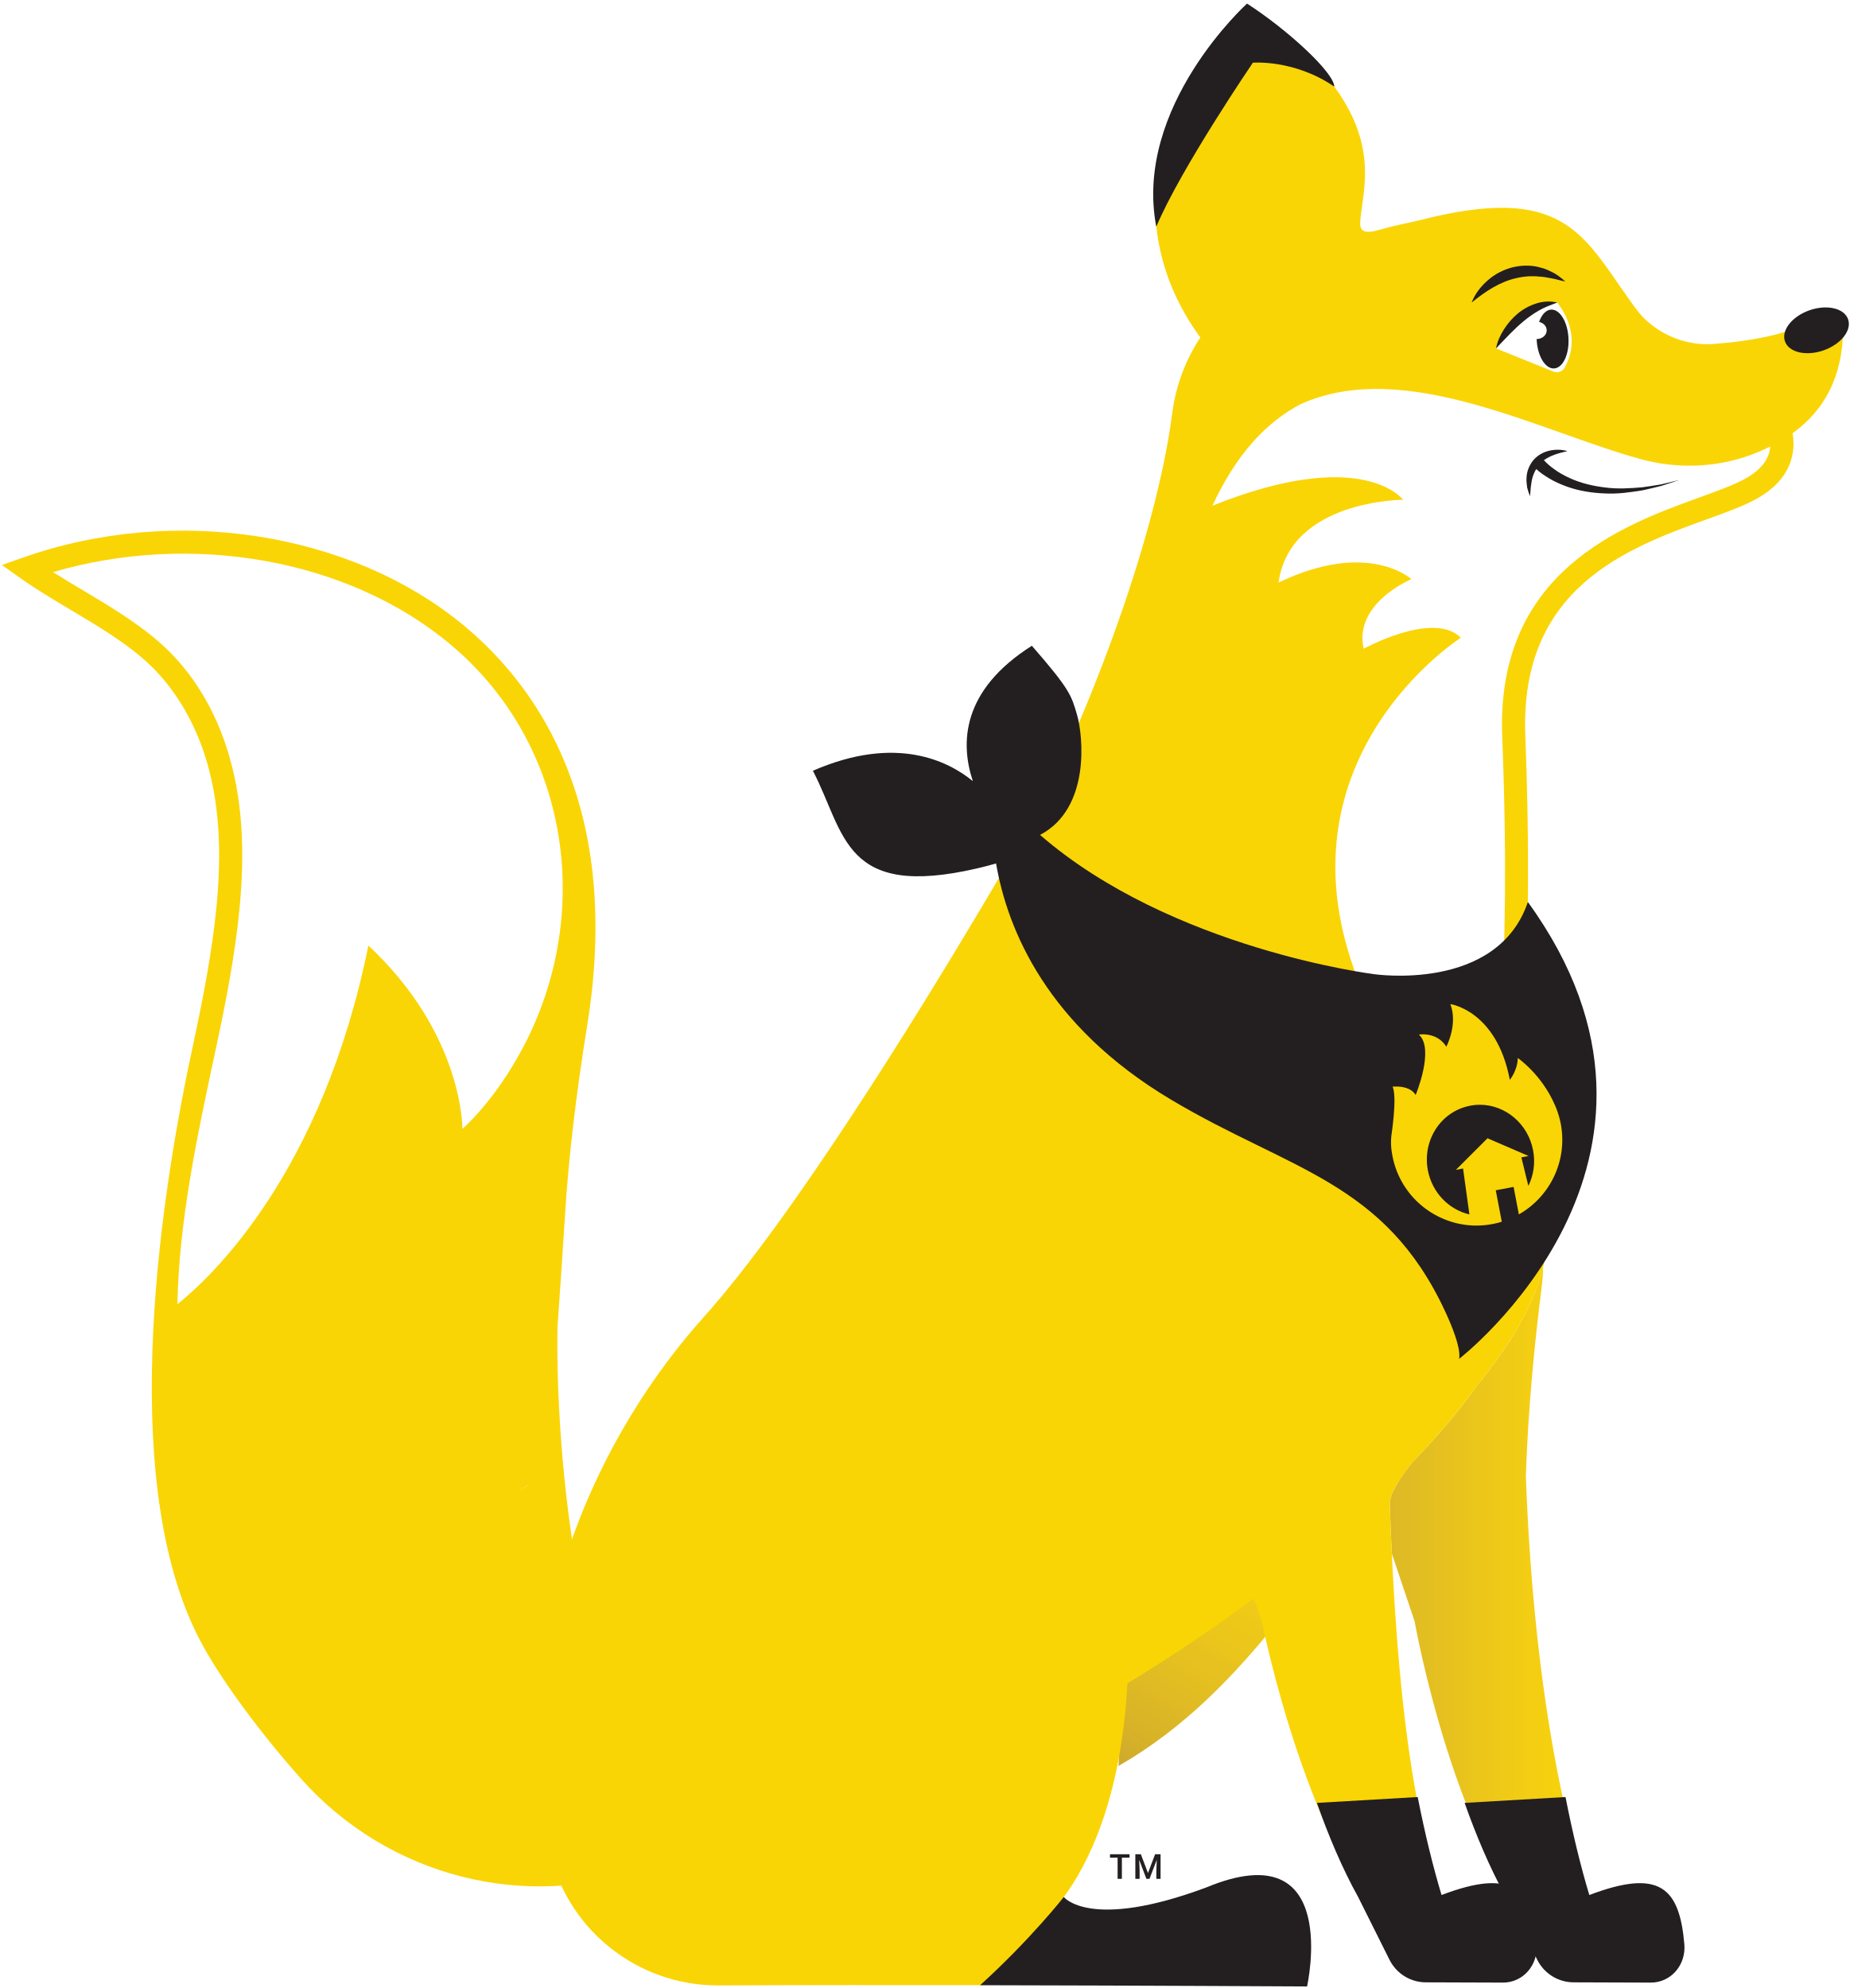
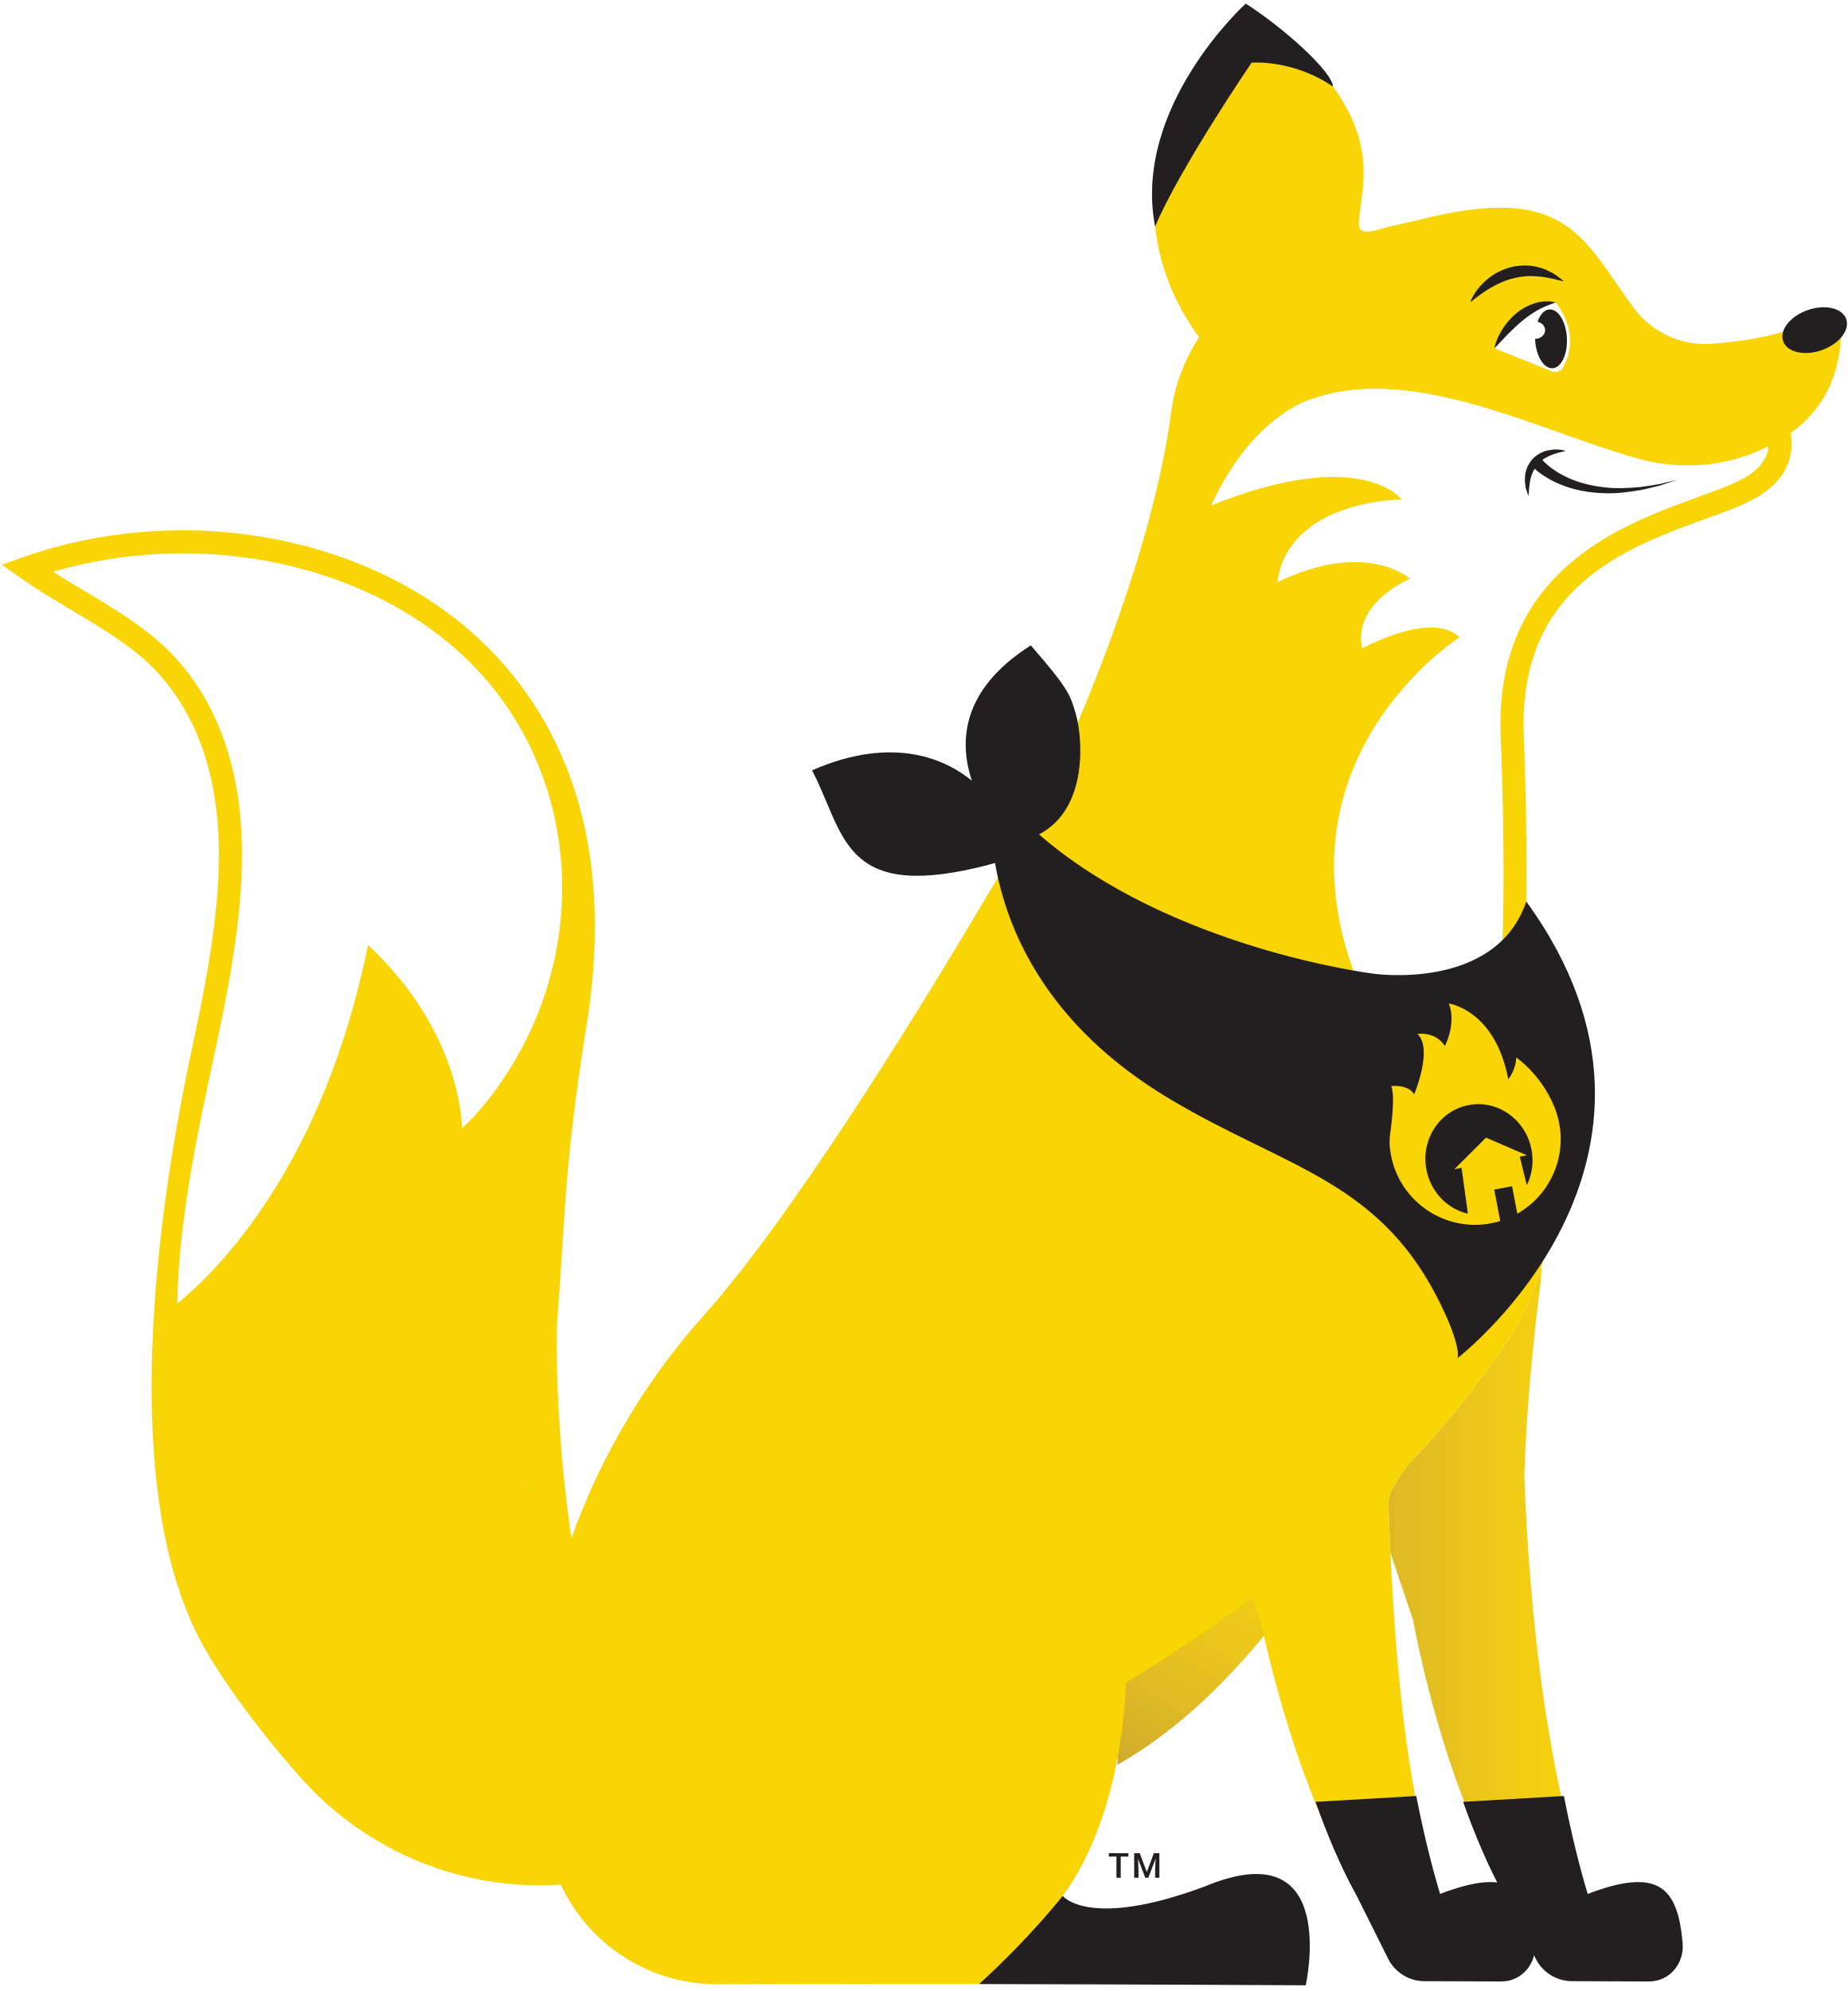
- <svg xmlns="http://www.w3.org/2000/svg" width="133.20" height="143.20" viewBox="-0.149 -0.149 133.202 143.201" fill="#000000">
+ <svg xmlns="http://www.w3.org/2000/svg" width="133.20" height="143.50" viewBox="-0.149 -0.149 133.202 143.5" fill="#000000">
  <defs>
    <clipPath id="clip-0">
      <path clip-rule="nonzero" d="M 99 91 L 115 91 L 115 141 L 99 141 Z M 99 91 " />
    </clipPath>
    <clipPath id="clip-1">
      <path clip-rule="nonzero" d="M 106.18 99.727 C 104.828 101.617 103.238 103.461 101.527 105.23 C 100.586 106.422 99.965 107.418 99.938 108.168 C 99.984 109.402 100.031 110.594 100.086 111.75 C 100.773 113.793 101.348 115.5 101.758 116.723 L 101.746 116.73 C 101.746 116.73 104.789 133.773 111.445 139.637 C 111.844 139.988 112.293 140.141 112.73 140.141 C 114.016 140.141 115.191 138.816 114.652 137.352 C 112.285 130.914 110.242 120.156 109.742 106.145 C 109.902 101.438 110.34 96.852 110.848 92.824 C 110.941 92.109 110.98 91.551 110.984 91.113 C 110.242 94.199 108.262 97.137 106.18 99.727 " />
    </clipPath>
    <linearGradient id="linear-pattern-0" gradientUnits="userSpaceOnUse" x1="0.31" y1="0" x2="1.019" y2="0" gradientTransform="matrix(21.52843, 0, 0, 21.52843, 93.25843, 111.7738)">
      <stop offset="0" stop-color="rgb(87.059%, 72.549%, 14.51%)" stop-opacity="1" />
      <stop offset="0.016" stop-color="rgb(87.059%, 72.549%, 14.51%)" stop-opacity="1" />
      <stop offset="0.031" stop-color="rgb(87.451%, 72.942%, 14.117%)" stop-opacity="1" />
      <stop offset="0.047" stop-color="rgb(87.451%, 72.942%, 14.117%)" stop-opacity="1" />
      <stop offset="0.062" stop-color="rgb(87.451%, 73.334%, 14.117%)" stop-opacity="1" />
      <stop offset="0.078" stop-color="rgb(87.843%, 73.334%, 13.725%)" stop-opacity="1" />
      <stop offset="0.094" stop-color="rgb(87.843%, 73.334%, 13.725%)" stop-opacity="1" />
      <stop offset="0.109" stop-color="rgb(88.235%, 73.726%, 13.725%)" stop-opacity="1" />
      <stop offset="0.125" stop-color="rgb(88.628%, 74.118%, 13.333%)" stop-opacity="1" />
      <stop offset="0.156" stop-color="rgb(88.628%, 74.51%, 13.333%)" stop-opacity="1" />
      <stop offset="0.172" stop-color="rgb(89.02%, 74.51%, 12.941%)" stop-opacity="1" />
      <stop offset="0.188" stop-color="rgb(89.412%, 74.902%, 12.941%)" stop-opacity="1" />
      <stop offset="0.203" stop-color="rgb(89.412%, 74.902%, 12.941%)" stop-opacity="1" />
      <stop offset="0.219" stop-color="rgb(89.804%, 75.294%, 12.549%)" stop-opacity="1" />
      <stop offset="0.25" stop-color="rgb(89.804%, 75.294%, 12.549%)" stop-opacity="1" />
      <stop offset="0.266" stop-color="rgb(90.196%, 75.687%, 12.157%)" stop-opacity="1" />
      <stop offset="0.281" stop-color="rgb(90.588%, 76.079%, 12.157%)" stop-opacity="1" />
      <stop offset="0.297" stop-color="rgb(90.588%, 76.079%, 12.157%)" stop-opacity="1" />
      <stop offset="0.312" stop-color="rgb(90.981%, 76.471%, 11.765%)" stop-opacity="1" />
      <stop offset="0.344" stop-color="rgb(91.373%, 76.471%, 11.372%)" stop-opacity="1" />
      <stop offset="0.359" stop-color="rgb(91.373%, 76.863%, 11.372%)" stop-opacity="1" />
      <stop offset="0.375" stop-color="rgb(91.765%, 77.255%, 10.98%)" stop-opacity="1" />
      <stop offset="0.406" stop-color="rgb(92.157%, 77.647%, 10.588%)" stop-opacity="1" />
      <stop offset="0.422" stop-color="rgb(92.157%, 77.647%, 10.588%)" stop-opacity="1" />
      <stop offset="0.438" stop-color="rgb(92.549%, 78.04%, 10.196%)" stop-opacity="1" />
      <stop offset="0.453" stop-color="rgb(92.549%, 78.04%, 10.196%)" stop-opacity="1" />
      <stop offset="0.469" stop-color="rgb(92.941%, 78.432%, 10.196%)" stop-opacity="1" />
      <stop offset="0.484" stop-color="rgb(93.333%, 78.432%, 9.804%)" stop-opacity="1" />
      <stop offset="0.5" stop-color="rgb(93.333%, 78.824%, 9.412%)" stop-opacity="1" />
      <stop offset="0.516" stop-color="rgb(93.333%, 78.824%, 9.412%)" stop-opacity="1" />
      <stop offset="0.531" stop-color="rgb(93.726%, 79.216%, 9.412%)" stop-opacity="1" />
      <stop offset="0.547" stop-color="rgb(93.726%, 79.216%, 9.019%)" stop-opacity="1" />
      <stop offset="0.562" stop-color="rgb(93.726%, 79.216%, 9.019%)" stop-opacity="1" />
      <stop offset="0.578" stop-color="rgb(94.118%, 79.608%, 8.627%)" stop-opacity="1" />
      <stop offset="0.594" stop-color="rgb(94.51%, 80%, 8.235%)" stop-opacity="1" />
      <stop offset="0.625" stop-color="rgb(94.51%, 80%, 8.235%)" stop-opacity="1" />
      <stop offset="0.641" stop-color="rgb(94.902%, 80.392%, 7.843%)" stop-opacity="1" />
      <stop offset="0.656" stop-color="rgb(95.294%, 80.785%, 7.451%)" stop-opacity="1" />
      <stop offset="0.672" stop-color="rgb(95.294%, 80.785%, 7.451%)" stop-opacity="1" />
      <stop offset="0.688" stop-color="rgb(95.294%, 80.785%, 7.059%)" stop-opacity="1" />
      <stop offset="0.703" stop-color="rgb(95.686%, 81.177%, 6.667%)" stop-opacity="1" />
      <stop offset="0.719" stop-color="rgb(95.686%, 81.177%, 6.667%)" stop-opacity="1" />
      <stop offset="0.734" stop-color="rgb(96.078%, 81.569%, 6.274%)" stop-opacity="1" />
      <stop offset="0.75" stop-color="rgb(96.078%, 81.569%, 5.882%)" stop-opacity="1" />
      <stop offset="0.766" stop-color="rgb(96.078%, 81.569%, 5.882%)" stop-opacity="1" />
      <stop offset="0.781" stop-color="rgb(96.471%, 81.961%, 5.49%)" stop-opacity="1" />
      <stop offset="0.797" stop-color="rgb(96.471%, 81.961%, 5.098%)" stop-opacity="1" />
      <stop offset="0.812" stop-color="rgb(96.863%, 82.353%, 4.706%)" stop-opacity="1" />
      <stop offset="0.828" stop-color="rgb(96.863%, 82.353%, 4.706%)" stop-opacity="1" />
      <stop offset="0.844" stop-color="rgb(96.863%, 82.353%, 4.314%)" stop-opacity="1" />
      <stop offset="0.859" stop-color="rgb(97.255%, 82.745%, 3.922%)" stop-opacity="1" />
      <stop offset="0.875" stop-color="rgb(97.255%, 82.745%, 3.922%)" stop-opacity="1" />
      <stop offset="0.891" stop-color="rgb(97.647%, 82.745%, 3.529%)" stop-opacity="1" />
      <stop offset="0.906" stop-color="rgb(97.647%, 83.138%, 3.137%)" stop-opacity="1" />
      <stop offset="0.922" stop-color="rgb(97.647%, 83.138%, 3.137%)" stop-opacity="1" />
      <stop offset="0.938" stop-color="rgb(98.039%, 83.138%, 2.745%)" stop-opacity="1" />
      <stop offset="0.953" stop-color="rgb(98.039%, 83.53%, 2.353%)" stop-opacity="1" />
      <stop offset="0.969" stop-color="rgb(98.039%, 83.53%, 1.961%)" stop-opacity="1" />
      <stop offset="1" stop-color="rgb(98.039%, 83.53%, 1.961%)" stop-opacity="1" />
    </linearGradient>
    <clipPath id="clip-2">
      <path clip-rule="nonzero" d="M 69 88 L 108 88 L 108 128 L 69 128 Z M 69 88 " />
    </clipPath>
    <clipPath id="clip-3">
      <path clip-rule="nonzero" d="M 100.418 88.52 C 99.195 89.172 97.969 89.828 96.746 90.48 L 69.395 107.898 C 70.434 108.348 71.43 108.895 72.367 109.527 C 74.223 110.773 75.855 112.352 77.141 114.184 C 78.5 116.117 79.465 118.32 79.992 120.617 C 80.254 121.758 80.41 122.918 80.453 124.082 C 80.461 124.344 80.465 124.609 80.465 124.871 C 80.461 125.207 80.449 125.539 80.43 125.875 C 80.422 125.984 80.449 127.035 80.387 127.07 C 90.035 121.512 94.566 112.152 103.023 102.484 C 113.336 94.676 100.441 88.508 100.441 88.508 Z M 100.418 88.52 " />
    </clipPath>
    <linearGradient id="linear-pattern-1" gradientUnits="userSpaceOnUse" x1="-0.127" y1="0" x2="1.148" y2="0" gradientTransform="matrix(21.72585, -37.63011, 37.63011, 21.72585, 75.74414, 124.3907)">
      <stop offset="0" stop-color="rgb(80.785%, 66.275%, 17.255%)" stop-opacity="1" />
      <stop offset="0.062" stop-color="rgb(80.785%, 66.275%, 17.255%)" stop-opacity="1" />
      <stop offset="0.094" stop-color="rgb(80.785%, 66.275%, 17.255%)" stop-opacity="1" />
      <stop offset="0.102" stop-color="rgb(80.785%, 66.275%, 17.255%)" stop-opacity="1" />
      <stop offset="0.105" stop-color="rgb(81.177%, 66.667%, 17.255%)" stop-opacity="1" />
      <stop offset="0.109" stop-color="rgb(81.569%, 67.059%, 16.862%)" stop-opacity="1" />
      <stop offset="0.113" stop-color="rgb(81.569%, 67.451%, 16.862%)" stop-opacity="1" />
      <stop offset="0.117" stop-color="rgb(81.961%, 67.844%, 16.862%)" stop-opacity="1" />
      <stop offset="0.121" stop-color="rgb(82.353%, 68.236%, 16.47%)" stop-opacity="1" />
      <stop offset="0.125" stop-color="rgb(82.745%, 68.236%, 16.47%)" stop-opacity="1" />
      <stop offset="0.129" stop-color="rgb(83.138%, 68.628%, 16.47%)" stop-opacity="1" />
      <stop offset="0.133" stop-color="rgb(83.138%, 68.628%, 16.078%)" stop-opacity="1" />
      <stop offset="0.137" stop-color="rgb(83.53%, 69.02%, 16.078%)" stop-opacity="1" />
      <stop offset="0.141" stop-color="rgb(83.922%, 69.412%, 16.078%)" stop-opacity="1" />
      <stop offset="0.145" stop-color="rgb(83.922%, 69.412%, 15.686%)" stop-opacity="1" />
      <stop offset="0.148" stop-color="rgb(84.314%, 69.804%, 15.686%)" stop-opacity="1" />
      <stop offset="0.152" stop-color="rgb(84.706%, 70.197%, 15.686%)" stop-opacity="1" />
      <stop offset="0.156" stop-color="rgb(84.706%, 70.197%, 15.294%)" stop-opacity="1" />
      <stop offset="0.16" stop-color="rgb(85.098%, 70.589%, 15.294%)" stop-opacity="1" />
      <stop offset="0.164" stop-color="rgb(85.098%, 70.589%, 15.294%)" stop-opacity="1" />
      <stop offset="0.168" stop-color="rgb(85.49%, 70.981%, 14.902%)" stop-opacity="1" />
      <stop offset="0.172" stop-color="rgb(85.49%, 71.373%, 14.902%)" stop-opacity="1" />
      <stop offset="0.176" stop-color="rgb(85.49%, 71.373%, 14.902%)" stop-opacity="1" />
      <stop offset="0.18" stop-color="rgb(85.883%, 71.373%, 14.902%)" stop-opacity="1" />
      <stop offset="0.184" stop-color="rgb(86.275%, 71.765%, 14.51%)" stop-opacity="1" />
      <stop offset="0.188" stop-color="rgb(86.275%, 71.765%, 14.51%)" stop-opacity="1" />
      <stop offset="0.191" stop-color="rgb(86.667%, 72.157%, 14.51%)" stop-opacity="1" />
      <stop offset="0.195" stop-color="rgb(86.667%, 72.157%, 14.51%)" stop-opacity="1" />
      <stop offset="0.199" stop-color="rgb(87.059%, 72.549%, 14.51%)" stop-opacity="1" />
      <stop offset="0.203" stop-color="rgb(87.451%, 72.942%, 14.51%)" stop-opacity="1" />
      <stop offset="0.207" stop-color="rgb(87.451%, 72.942%, 14.117%)" stop-opacity="1" />
      <stop offset="0.211" stop-color="rgb(87.843%, 73.334%, 14.117%)" stop-opacity="1" />
      <stop offset="0.219" stop-color="rgb(87.843%, 73.334%, 14.117%)" stop-opacity="1" />
      <stop offset="0.227" stop-color="rgb(88.235%, 73.726%, 13.725%)" stop-opacity="1" />
      <stop offset="0.23" stop-color="rgb(88.628%, 74.118%, 13.333%)" stop-opacity="1" />
      <stop offset="0.234" stop-color="rgb(89.02%, 74.51%, 13.333%)" stop-opacity="1" />
      <stop offset="0.238" stop-color="rgb(89.02%, 74.51%, 13.333%)" stop-opacity="1" />
      <stop offset="0.242" stop-color="rgb(89.02%, 74.51%, 12.941%)" stop-opacity="1" />
      <stop offset="0.246" stop-color="rgb(89.412%, 74.902%, 12.549%)" stop-opacity="1" />
      <stop offset="0.25" stop-color="rgb(89.412%, 74.902%, 12.549%)" stop-opacity="1" />
      <stop offset="0.254" stop-color="rgb(89.804%, 75.294%, 12.549%)" stop-opacity="1" />
      <stop offset="0.258" stop-color="rgb(89.804%, 75.294%, 12.157%)" stop-opacity="1" />
      <stop offset="0.266" stop-color="rgb(90.196%, 75.687%, 12.157%)" stop-opacity="1" />
      <stop offset="0.273" stop-color="rgb(90.588%, 76.079%, 11.765%)" stop-opacity="1" />
      <stop offset="0.281" stop-color="rgb(90.588%, 76.079%, 11.765%)" stop-opacity="1" />
      <stop offset="0.289" stop-color="rgb(90.981%, 76.471%, 11.372%)" stop-opacity="1" />
      <stop offset="0.293" stop-color="rgb(91.373%, 76.863%, 10.98%)" stop-opacity="1" />
      <stop offset="0.297" stop-color="rgb(91.765%, 77.255%, 10.98%)" stop-opacity="1" />
      <stop offset="0.305" stop-color="rgb(91.765%, 77.255%, 10.98%)" stop-opacity="1" />
      <stop offset="0.312" stop-color="rgb(92.157%, 77.647%, 10.588%)" stop-opacity="1" />
      <stop offset="0.32" stop-color="rgb(92.157%, 77.647%, 10.588%)" stop-opacity="1" />
      <stop offset="0.328" stop-color="rgb(92.549%, 78.04%, 10.196%)" stop-opacity="1" />
      <stop offset="0.336" stop-color="rgb(92.941%, 78.432%, 9.804%)" stop-opacity="1" />
      <stop offset="0.344" stop-color="rgb(92.941%, 78.432%, 9.804%)" stop-opacity="1" />
      <stop offset="0.352" stop-color="rgb(93.333%, 78.824%, 9.412%)" stop-opacity="1" />
      <stop offset="0.359" stop-color="rgb(93.726%, 79.216%, 9.412%)" stop-opacity="1" />
      <stop offset="0.367" stop-color="rgb(93.726%, 79.216%, 9.412%)" stop-opacity="1" />
      <stop offset="0.375" stop-color="rgb(94.118%, 79.608%, 9.019%)" stop-opacity="1" />
      <stop offset="0.383" stop-color="rgb(94.118%, 79.608%, 9.019%)" stop-opacity="1" />
      <stop offset="0.391" stop-color="rgb(94.51%, 79.608%, 8.627%)" stop-opacity="1" />
      <stop offset="0.398" stop-color="rgb(94.51%, 80%, 8.235%)" stop-opacity="1" />
      <stop offset="0.406" stop-color="rgb(94.51%, 80%, 8.235%)" stop-opacity="1" />
      <stop offset="0.414" stop-color="rgb(94.902%, 80.392%, 7.843%)" stop-opacity="1" />
      <stop offset="0.422" stop-color="rgb(95.294%, 80.785%, 7.451%)" stop-opacity="1" />
      <stop offset="0.43" stop-color="rgb(95.294%, 80.785%, 7.451%)" stop-opacity="1" />
      <stop offset="0.438" stop-color="rgb(95.294%, 80.785%, 7.059%)" stop-opacity="1" />
      <stop offset="0.445" stop-color="rgb(95.294%, 80.785%, 7.059%)" stop-opacity="1" />
      <stop offset="0.453" stop-color="rgb(95.686%, 81.177%, 6.667%)" stop-opacity="1" />
      <stop offset="0.461" stop-color="rgb(96.078%, 81.569%, 6.274%)" stop-opacity="1" />
      <stop offset="0.469" stop-color="rgb(96.078%, 81.569%, 6.274%)" stop-opacity="1" />
      <stop offset="0.477" stop-color="rgb(96.078%, 81.569%, 5.882%)" stop-opacity="1" />
      <stop offset="0.484" stop-color="rgb(96.471%, 81.961%, 5.49%)" stop-opacity="1" />
      <stop offset="0.5" stop-color="rgb(96.471%, 81.961%, 5.49%)" stop-opacity="1" />
      <stop offset="0.508" stop-color="rgb(96.863%, 81.961%, 5.098%)" stop-opacity="1" />
      <stop offset="0.516" stop-color="rgb(96.863%, 81.961%, 5.098%)" stop-opacity="1" />
      <stop offset="0.523" stop-color="rgb(96.863%, 82.353%, 4.706%)" stop-opacity="1" />
      <stop offset="0.531" stop-color="rgb(96.863%, 82.353%, 4.706%)" stop-opacity="1" />
      <stop offset="0.547" stop-color="rgb(96.863%, 82.353%, 4.314%)" stop-opacity="1" />
      <stop offset="0.555" stop-color="rgb(97.255%, 82.745%, 4.314%)" stop-opacity="1" />
      <stop offset="0.562" stop-color="rgb(97.255%, 82.745%, 3.922%)" stop-opacity="1" />
      <stop offset="0.578" stop-color="rgb(97.255%, 82.745%, 3.529%)" stop-opacity="1" />
      <stop offset="0.594" stop-color="rgb(97.647%, 82.745%, 3.529%)" stop-opacity="1" />
      <stop offset="0.609" stop-color="rgb(97.647%, 83.138%, 3.137%)" stop-opacity="1" />
      <stop offset="0.617" stop-color="rgb(97.647%, 83.138%, 3.137%)" stop-opacity="1" />
      <stop offset="0.625" stop-color="rgb(97.647%, 83.138%, 2.745%)" stop-opacity="1" />
      <stop offset="0.656" stop-color="rgb(97.647%, 83.138%, 2.745%)" stop-opacity="1" />
      <stop offset="0.664" stop-color="rgb(98.039%, 83.138%, 2.353%)" stop-opacity="1" />
      <stop offset="0.672" stop-color="rgb(98.039%, 83.53%, 2.353%)" stop-opacity="1" />
      <stop offset="0.688" stop-color="rgb(98.039%, 83.53%, 2.353%)" stop-opacity="1" />
      <stop offset="0.719" stop-color="rgb(98.039%, 83.53%, 2.353%)" stop-opacity="1" />
      <stop offset="0.75" stop-color="rgb(98.039%, 83.53%, 1.961%)" stop-opacity="1" />
      <stop offset="1" stop-color="rgb(98.039%, 83.53%, 1.961%)" stop-opacity="1" />
    </linearGradient>
    <clipPath id="clip-4">
      <path clip-rule="nonzero" d="M 38 0.02 L 133 0.02 L 133 142.984 L 38 142.984 Z M 38 0.02 " />
    </clipPath>
    <clipPath id="clip-5">
      <path clip-rule="nonzero" d="M 82 0.02 L 96 0.02 L 96 17 L 82 17 Z M 82 0.02 " />
    </clipPath>
    <clipPath id="clip-6">
      <path clip-rule="nonzero" d="M 107 80 L 112.363 80 L 112.363 88.133 L 107 88.133 Z M 107 80 " />
    </clipPath>
    <clipPath id="clip-7">
      <path clip-rule="nonzero" d="M 100.031 72.176 L 112.363 72.176 L 112.363 88.133 L 100.031 88.133 Z M 100.031 72.176 " />
    </clipPath>
    <clipPath id="clip-8">
      <path clip-rule="nonzero" d="M 128 21 L 133 21 L 133 26 L 128 26 Z M 128 21 " />
    </clipPath>
    <clipPath id="clip-9">
      <path clip-rule="nonzero" d="M 105 129 L 122 129 L 122 142.984 L 105 142.984 Z M 105 129 " />
    </clipPath>
    <clipPath id="clip-10">
      <path clip-rule="nonzero" d="M 70 134 L 95 134 L 95 142.984 L 70 142.984 Z M 70 134 " />
    </clipPath>
    <clipPath id="clip-11">
      <path clip-rule="nonzero" d="M 94 129 L 111 129 L 111 142.984 L 94 142.984 Z M 94 129 " />
    </clipPath>
  </defs>
  <path fill-rule="nonzero" fill="rgb(100%, 100%, 100%)" fill-opacity="1" d="M 125.148 32.016 C 122.699 32.898 120.355 32.926 117.887 32.098 C 108.129 28.832 92.809 20.504 87.086 36.457 C 97.875 33.098 100.113 35.594 100.113 35.594 C 100.113 35.594 92.25 35.785 91.711 42.191 C 98.164 39.078 100.66 41.598 100.66 41.598 C 100.66 41.598 96.523 43.414 97.793 47.113 C 97.793 47.113 102.711 43.762 104.688 45.734 C 104.688 45.734 85.715 58.234 102.098 78.648 C 102.02 78.691 101.914 78.711 101.805 78.727 L 106.59 82.172 C 108.785 81.074 109.336 67.062 108.785 53.055 C 108.238 39.043 121.426 37.668 125.82 35.266 C 127.992 34.078 128.324 32.141 128.066 30.852 C 127.344 31.316 126.125 31.66 125.148 32.016 " />
  <path fill-rule="nonzero" fill="rgb(100%, 100%, 100%)" fill-opacity="1" d="M 37.508 75.324 C 35.422 79.254 33.152 81.164 33.152 81.164 C 33.152 81.164 33.242 74.371 26.383 67.961 C 23.07 84.289 15.172 91.758 12.629 93.797 C 12.738 87.848 14.031 81.773 15.309 75.805 L 15.375 75.504 C 15.973 72.723 16.574 69.73 16.945 66.715 C 17.551 61.82 17.375 57.926 16.402 54.461 C 15.441 51.039 13.668 48.137 11.273 46.066 C 9.609 44.625 7.695 43.484 5.848 42.387 C 5.125 41.957 4.391 41.52 3.672 41.062 C 13.641 38.133 24.926 40.125 32.242 46.23 C 32.449 46.402 32.656 46.582 32.863 46.766 C 40.902 53.953 42.559 65.797 37.508 75.324 M 37.215 107.285 L 37.836 106.848 L 37.836 106.867 Z M 37.215 107.285 " />
  <g clip-path="url(#clip-0)">
    <g clip-path="url(#clip-1)">
      <path fill-rule="nonzero" fill="url(#linear-pattern-0)" d="M 99.938 91.113 L 99.938 140.141 L 115.191 140.141 L 115.191 91.113 Z M 99.938 91.113 " />
    </g>
  </g>
  <g clip-path="url(#clip-2)">
    <g clip-path="url(#clip-3)">
      <path fill-rule="nonzero" fill="url(#linear-pattern-1)" d="M 52.695 117.43 L 102.352 146.098 L 130.035 98.148 L 80.379 69.48 Z M 52.695 117.43 " />
    </g>
  </g>
  <path fill-rule="nonzero" fill="rgb(98.039%, 83.53%, 1.961%)" fill-opacity="1" d="M 82.617 92.137 C 86.18 101.918 89.316 112.516 90.777 116.859 C 90.777 116.859 94.148 133.773 100.805 139.637 C 102.375 141.023 104.734 139.316 104.012 137.352 C 101.641 130.914 100.438 122.184 99.938 108.168 C 100.059 104.695 112.906 96.023 111.129 86.816 L 109.297 76.164 L 107.023 81.762 Z M 82.617 92.137 " />
  <path fill-rule="nonzero" fill="rgb(98.039%, 83.53%, 1.961%)" fill-opacity="1" d="M 15.375 75.504 C 15.973 72.719 16.574 69.73 16.945 66.715 C 17.551 61.82 17.379 57.926 16.402 54.461 C 15.441 51.039 13.668 48.137 11.273 46.066 C 9.605 44.625 7.695 43.488 5.848 42.387 C 5.129 41.957 4.391 41.52 3.672 41.062 C 13.641 38.133 24.926 40.125 32.242 46.23 C 32.449 46.402 32.656 46.582 32.863 46.766 C 40.902 53.957 42.559 65.797 37.508 75.324 C 35.422 79.254 33.152 81.164 33.152 81.164 C 33.152 81.164 33.242 74.371 26.383 67.961 C 23.07 84.289 15.172 91.758 12.629 93.797 C 12.738 87.848 14.031 81.773 15.309 75.805 Z M 37.836 106.848 L 37.836 106.867 L 37.215 107.285 Z M 40.008 95.316 C 40.172 93.008 40.359 90.371 40.547 87.316 C 40.801 83.234 41.324 78.793 42.137 73.738 C 44.66 58.145 38.727 49.477 33.309 44.953 C 25.16 38.156 12.379 36.168 1.504 40.016 L -0.012 40.551 L 1.297 41.48 C 2.488 42.324 3.766 43.082 4.996 43.816 C 6.785 44.879 8.633 45.977 10.188 47.324 C 12.301 49.156 13.941 51.848 14.801 54.91 C 15.715 58.156 15.871 61.844 15.293 66.512 C 14.93 69.461 14.336 72.41 13.75 75.152 L 13.684 75.457 C 11.168 87.191 8.297 107.371 14.52 118.5 C 15.984 121.121 18.621 124.711 21.562 128.012 C 27.801 135.008 37.723 137.602 46.512 134.336 C 46.586 134.309 46.66 134.281 46.734 134.254 L 43.039 120.508 C 39.57 107.59 40.008 95.316 40.008 95.316 " />
  <g clip-path="url(#clip-4)">
    <path fill-rule="nonzero" fill="rgb(98.039%, 83.53%, 1.961%)" fill-opacity="1" d="M 127.312 32.27 C 127.152 33.086 126.543 33.785 125.504 34.355 C 124.711 34.789 123.57 35.199 122.254 35.68 C 116.762 37.668 107.57 40.992 108.039 52.906 C 108.723 70.387 107.574 79.617 106.465 81.082 C 104.297 78.84 101.727 77.051 99.77 74.785 C 88.926 56.059 105.059 45.789 105.059 45.789 C 103.082 43.812 98.059 46.582 98.059 46.582 C 97.328 43.285 101.5 41.57 101.5 41.57 C 101.5 41.57 98.387 38.703 91.93 41.816 C 92.754 35.852 100.902 35.852 100.902 35.852 C 100.902 35.852 98.02 31.93 87.168 36.277 C 88.914 32.508 91.098 30.223 93.543 28.953 C 101.027 25.594 110.703 30.922 118.027 32.926 C 120.613 33.629 123.367 33.551 125.883 32.641 C 126.41 32.449 126.887 32.238 127.34 32.016 C 127.332 32.102 127.328 32.184 127.312 32.27 M 132.59 23.41 C 132.59 22.906 132.141 22.555 131.691 22.602 C 131.441 22.457 131.125 22.441 130.859 22.629 C 129.031 23.93 125.82 24.434 123.285 24.625 C 121.348 24.773 119.477 24.035 118.148 22.668 C 117.953 22.461 117.773 22.238 117.605 22.008 L 117.266 21.535 C 113.816 16.719 112.469 13.039 102.043 15.727 L 100.242 16.129 C 99.047 16.395 97.738 17.059 97.812 15.844 C 98 12.883 100.332 7.859 89.742 0.305 C 83.145 6.48 80.367 16.027 86.297 24.16 C 85.246 25.762 84.539 27.598 84.281 29.57 C 82.926 40.039 76.852 54.52 73.395 60.527 C 73.328 60.52 73.293 60.516 73.293 60.516 C 73.293 60.516 72.203 62.422 70.438 65.383 C 65.895 73.016 56.887 87.648 50.531 94.727 C 43.211 102.879 36.148 116.902 39.367 132.898 C 40.539 138.719 45.668 142.895 51.605 142.867 C 57.789 142.84 64.348 142.84 70.414 142.848 C 72.25 142.848 76.465 136.496 76.465 136.496 C 78.168 134.207 80.602 129.484 81.043 121.102 C 81.043 121.102 110.57 103.82 110.52 88.508 C 110.035 85.949 108.945 83.988 107.578 82.32 C 108.371 81.441 109.199 79.113 109.633 72.328 C 109.965 67.102 109.988 60.18 109.703 52.84 C 109.281 42.145 117.105 39.312 122.816 37.242 C 124.203 36.742 125.395 36.309 126.301 35.812 C 127.801 34.992 128.691 33.906 128.945 32.574 C 129.047 32.047 129.031 31.535 128.953 31.055 C 131.797 29 132.594 26.152 132.59 23.41 " />
  </g>
  <g clip-path="url(#clip-5)">
    <path fill-rule="nonzero" fill="rgb(13.725%, 12.157%, 12.549%)" fill-opacity="1" d="M 83.125 16.18 C 84.91 11.957 90.082 4.367 90.082 4.367 C 90.082 4.367 93.059 4.113 95.945 6.09 C 95.922 5.059 92.531 1.953 89.66 0.109 C 89.66 0.109 81.469 7.52 83.125 16.18 " />
  </g>
  <path fill-rule="nonzero" fill="rgb(13.725%, 12.157%, 12.549%)" fill-opacity="1" d="M 109.887 64.824 C 107.68 71.344 98.816 70.023 98.816 70.023 C 98.816 70.023 84.246 68.223 74.754 59.992 C 78.398 58.086 77.859 52.848 77.418 51.34 C 77.016 49.969 76.938 49.543 74.164 46.367 C 69.074 49.594 69.012 53.41 69.914 56.117 C 68.16 54.68 64.387 52.754 58.395 55.371 C 60.742 59.891 60.57 64.637 70.23 62.402 C 70.738 62.285 71.18 62.168 71.586 62.047 C 72.406 66.805 75.234 73.73 84.188 79.062 C 92.773 84.18 99.57 84.938 103.93 94.316 C 105.227 97.102 104.926 97.742 104.926 97.742 C 104.926 97.742 123.406 83.48 109.887 64.824 " />
  <g clip-path="url(#clip-6)">
    <path fill-rule="nonzero" fill="rgb(13.725%, 12.157%, 12.549%)" fill-opacity="1" d="M 107.285 88.031 L 107.41 88.008 C 107.391 88.012 107.371 88.016 107.352 88.02 C 107.328 88.023 107.309 88.027 107.285 88.031 M 112.266 80.852 L 112.246 80.754 C 112.25 80.77 112.254 80.785 112.254 80.805 C 112.258 80.82 112.262 80.836 112.266 80.852 " />
  </g>
  <g clip-path="url(#clip-7)">
    <path fill-rule="nonzero" fill="rgb(98.039%, 83.53%, 1.961%)" fill-opacity="1" d="M 106.219 88.133 L 106.156 88.133 C 103.266 88.117 100.695 86.062 100.133 83.117 C 100.062 82.75 100.031 82.449 100.031 82.152 L 100.031 82.133 C 100.031 81.973 100.039 81.809 100.059 81.637 C 100.059 81.637 100.488 78.855 100.145 78.129 C 100.145 78.129 100.246 78.117 100.406 78.117 C 100.789 78.117 101.488 78.195 101.805 78.727 C 101.805 78.727 103.188 75.414 102.039 74.375 C 102.039 74.375 102.148 74.355 102.32 74.355 C 102.734 74.355 103.523 74.469 104.016 75.246 C 104.016 75.246 104.863 73.637 104.305 72.18 C 104.305 72.18 107.641 72.633 108.586 77.637 C 108.586 77.637 109.145 76.961 109.16 76.062 C 109.16 76.062 110.883 77.246 111.828 79.441 C 111.828 79.441 111.879 79.555 111.906 79.621 C 112.051 79.98 112.168 80.359 112.246 80.754 L 112.266 80.852 C 112.746 83.5 111.461 86.066 109.238 87.328 L 108.859 85.348 L 107.574 85.59 L 108.008 87.855 C 107.812 87.918 107.613 87.969 107.41 88.008 L 107.285 88.031 C 106.926 88.098 106.57 88.129 106.219 88.133 M 106.426 79.43 C 106.195 79.43 105.961 79.453 105.727 79.5 C 103.633 79.898 102.273 81.98 102.684 84.152 C 102.996 85.773 104.207 86.988 105.676 87.328 L 105.219 84.02 L 104.703 84.121 L 106.98 81.844 L 109.938 83.121 L 109.418 83.219 L 109.922 85.277 C 110.297 84.512 110.438 83.617 110.262 82.707 C 109.895 80.781 108.254 79.43 106.426 79.43 " />
  </g>
  <path fill-rule="nonzero" fill="rgb(13.725%, 12.157%, 12.549%)" fill-opacity="1" d="M 119.484 34.742 C 119.035 34.812 118.59 34.895 118.145 34.949 C 117.246 35.027 116.344 35.086 115.461 34.965 C 114.578 34.863 113.711 34.656 112.918 34.297 C 112.523 34.113 112.141 33.914 111.797 33.656 C 111.523 33.465 111.25 33.23 111.039 33 C 111.496 32.668 112.102 32.484 112.734 32.348 C 112.32 32.219 111.867 32.219 111.43 32.316 C 110.992 32.414 110.562 32.656 110.258 33.027 C 109.961 33.398 109.793 33.863 109.789 34.312 C 109.77 34.539 109.816 34.758 109.836 34.977 C 109.895 35.188 109.957 35.395 110.039 35.594 C 110.07 35.375 110.078 35.168 110.094 34.961 C 110.133 34.758 110.141 34.555 110.191 34.367 C 110.25 34.098 110.359 33.855 110.488 33.637 C 110.773 33.898 111.066 34.094 111.387 34.289 C 111.793 34.543 112.234 34.73 112.676 34.895 C 113.57 35.219 114.504 35.359 115.43 35.395 C 116.359 35.445 117.277 35.312 118.176 35.164 C 118.625 35.07 119.066 34.953 119.508 34.848 L 120.805 34.426 Z M 119.484 34.742 " />
  <g clip-path="url(#clip-8)">
    <path fill-rule="nonzero" fill="rgb(13.725%, 12.157%, 12.549%)" fill-opacity="1" d="M 132.949 22.848 C 133.23 23.645 132.438 24.648 131.18 25.09 C 129.926 25.527 128.68 25.238 128.402 24.441 C 128.121 23.641 128.914 22.641 130.172 22.199 C 131.426 21.762 132.672 22.051 132.949 22.848 " />
  </g>
  <path fill-rule="nonzero" fill="rgb(13.725%, 12.157%, 12.549%)" fill-opacity="1" d="M 105.84 21.641 C 106.074 21.02 106.496 20.48 107.004 20.039 C 107.508 19.594 108.137 19.266 108.812 19.098 C 109.488 18.945 110.211 18.934 110.863 19.145 C 111.199 19.215 111.492 19.391 111.793 19.531 C 112.078 19.703 112.34 19.91 112.586 20.125 C 112.25 20.07 111.953 19.965 111.648 19.91 C 111.336 19.863 111.043 19.781 110.742 19.777 C 110.148 19.711 109.562 19.758 109.004 19.898 C 108.441 20.023 107.902 20.262 107.375 20.559 C 106.855 20.863 106.348 21.227 105.84 21.641 " />
  <path fill-rule="nonzero" fill="rgb(100%, 100%, 100%)" fill-opacity="1" d="M 112.004 21.641 C 109.461 22.133 107.594 24.949 107.594 24.949 L 111.719 26.613 C 112.016 26.734 112.359 26.625 112.508 26.375 C 112.969 25.59 113.641 23.805 112.004 21.641 " />
  <path fill-rule="nonzero" fill="rgb(13.725%, 12.157%, 12.549%)" fill-opacity="1" d="M 111.57 22.152 C 111.195 22.164 110.879 22.516 110.695 23.039 C 111 23.105 111.227 23.332 111.242 23.621 C 111.258 23.965 110.949 24.258 110.547 24.273 L 110.52 24.27 L 110.52 24.312 C 110.574 25.484 111.129 26.414 111.762 26.391 C 112.398 26.371 112.867 25.402 112.812 24.234 C 112.762 23.062 112.203 22.129 111.57 22.152 " />
  <path fill-rule="nonzero" fill="rgb(13.725%, 12.157%, 12.549%)" fill-opacity="1" d="M 107.594 24.949 C 107.684 24.453 107.898 23.996 108.164 23.574 C 108.434 23.152 108.766 22.766 109.156 22.438 C 109.547 22.109 110.012 21.863 110.5 21.707 C 110.988 21.547 111.52 21.531 112.004 21.641 C 111.531 21.824 111.105 21.977 110.707 22.203 C 110.316 22.43 109.945 22.684 109.598 22.973 C 108.895 23.551 108.277 24.23 107.594 24.949 " />
  <g clip-path="url(#clip-9)">
    <path fill-rule="nonzero" fill="rgb(13.725%, 12.157%, 12.549%)" fill-opacity="1" d="M 121.156 139.902 C 120.805 135.84 119.398 134.422 114.312 136.355 C 113.695 134.305 113.117 131.949 112.598 129.297 L 105.332 129.719 C 106.148 132.031 107.141 134.398 108.305 136.5 L 110.562 141.02 C 111.059 142.012 112.07 142.641 113.176 142.645 L 118.723 142.664 C 120.203 142.672 121.285 141.379 121.156 139.902 " />
  </g>
  <g clip-path="url(#clip-10)">
    <path fill-rule="nonzero" fill="rgb(13.725%, 12.157%, 12.549%)" fill-opacity="1" d="M 70.438 142.852 C 82.277 142.875 93.984 142.941 93.984 142.941 C 93.984 142.941 96.516 131.742 86.727 135.809 C 78.336 138.938 76.465 136.496 76.465 136.496 C 76.465 136.496 74.102 139.52 70.438 142.852 " />
  </g>
  <g clip-path="url(#clip-11)">
    <path fill-rule="nonzero" fill="rgb(13.725%, 12.157%, 12.549%)" fill-opacity="1" d="M 110.516 139.902 C 110.16 135.84 108.754 134.422 103.668 136.355 C 103.055 134.305 102.473 131.949 101.953 129.297 L 94.691 129.719 C 95.508 132.031 96.496 134.398 97.664 136.5 L 99.922 141.02 C 100.418 142.012 101.426 142.641 102.535 142.645 L 108.078 142.664 C 109.559 142.672 110.641 141.379 110.516 139.902 " />
  </g>
  <path fill-rule="nonzero" fill="rgb(14.117%, 12.157%, 12.941%)" fill-opacity="1" d="M 81.199 133.664 L 80.648 133.664 L 80.648 135.188 L 80.34 135.188 L 80.34 133.664 L 79.793 133.664 L 79.793 133.418 L 81.199 133.418 Z M 81.199 133.664 " />
  <path fill-rule="nonzero" fill="rgb(14.117%, 12.157%, 12.941%)" fill-opacity="1" d="M 82.016 133.418 L 82.527 134.773 L 83.039 133.418 L 83.434 133.418 L 83.434 135.188 L 83.129 135.188 L 83.129 134.605 L 83.16 133.824 L 82.637 135.188 L 82.414 135.188 L 81.895 133.824 L 81.926 134.605 L 81.926 135.188 L 81.617 135.188 L 81.617 133.418 Z M 82.016 133.418 " />
</svg>
